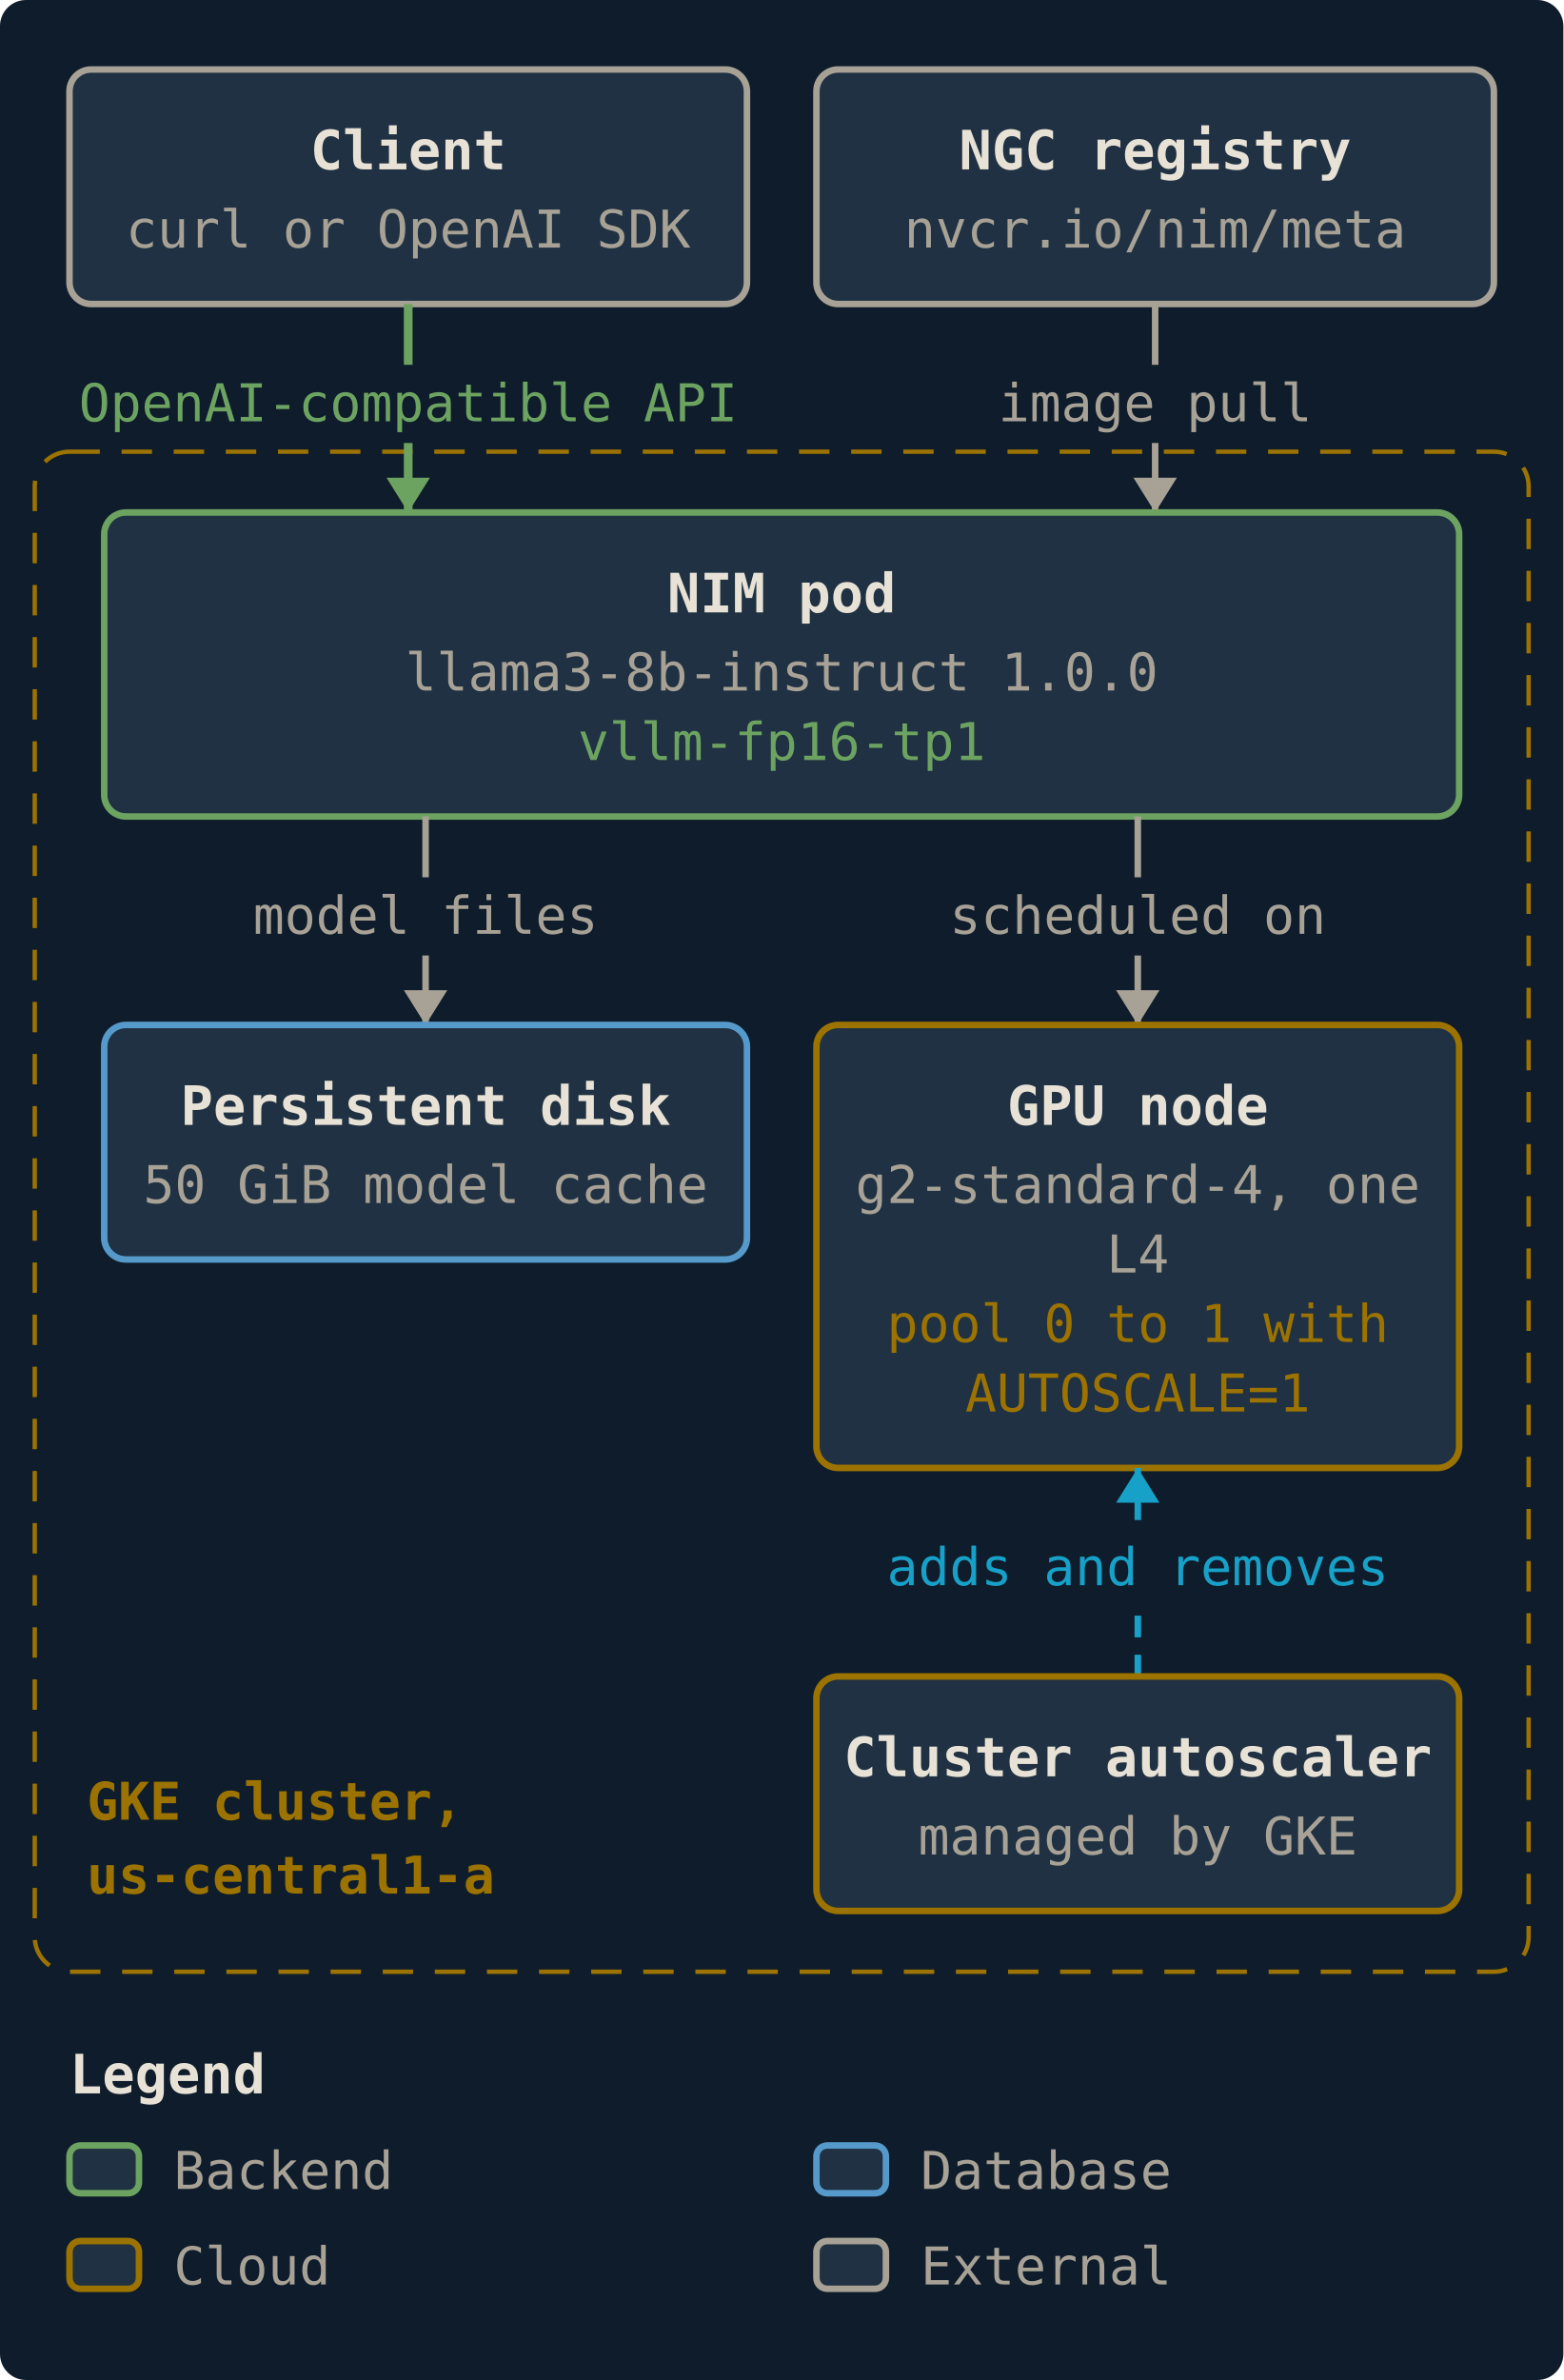
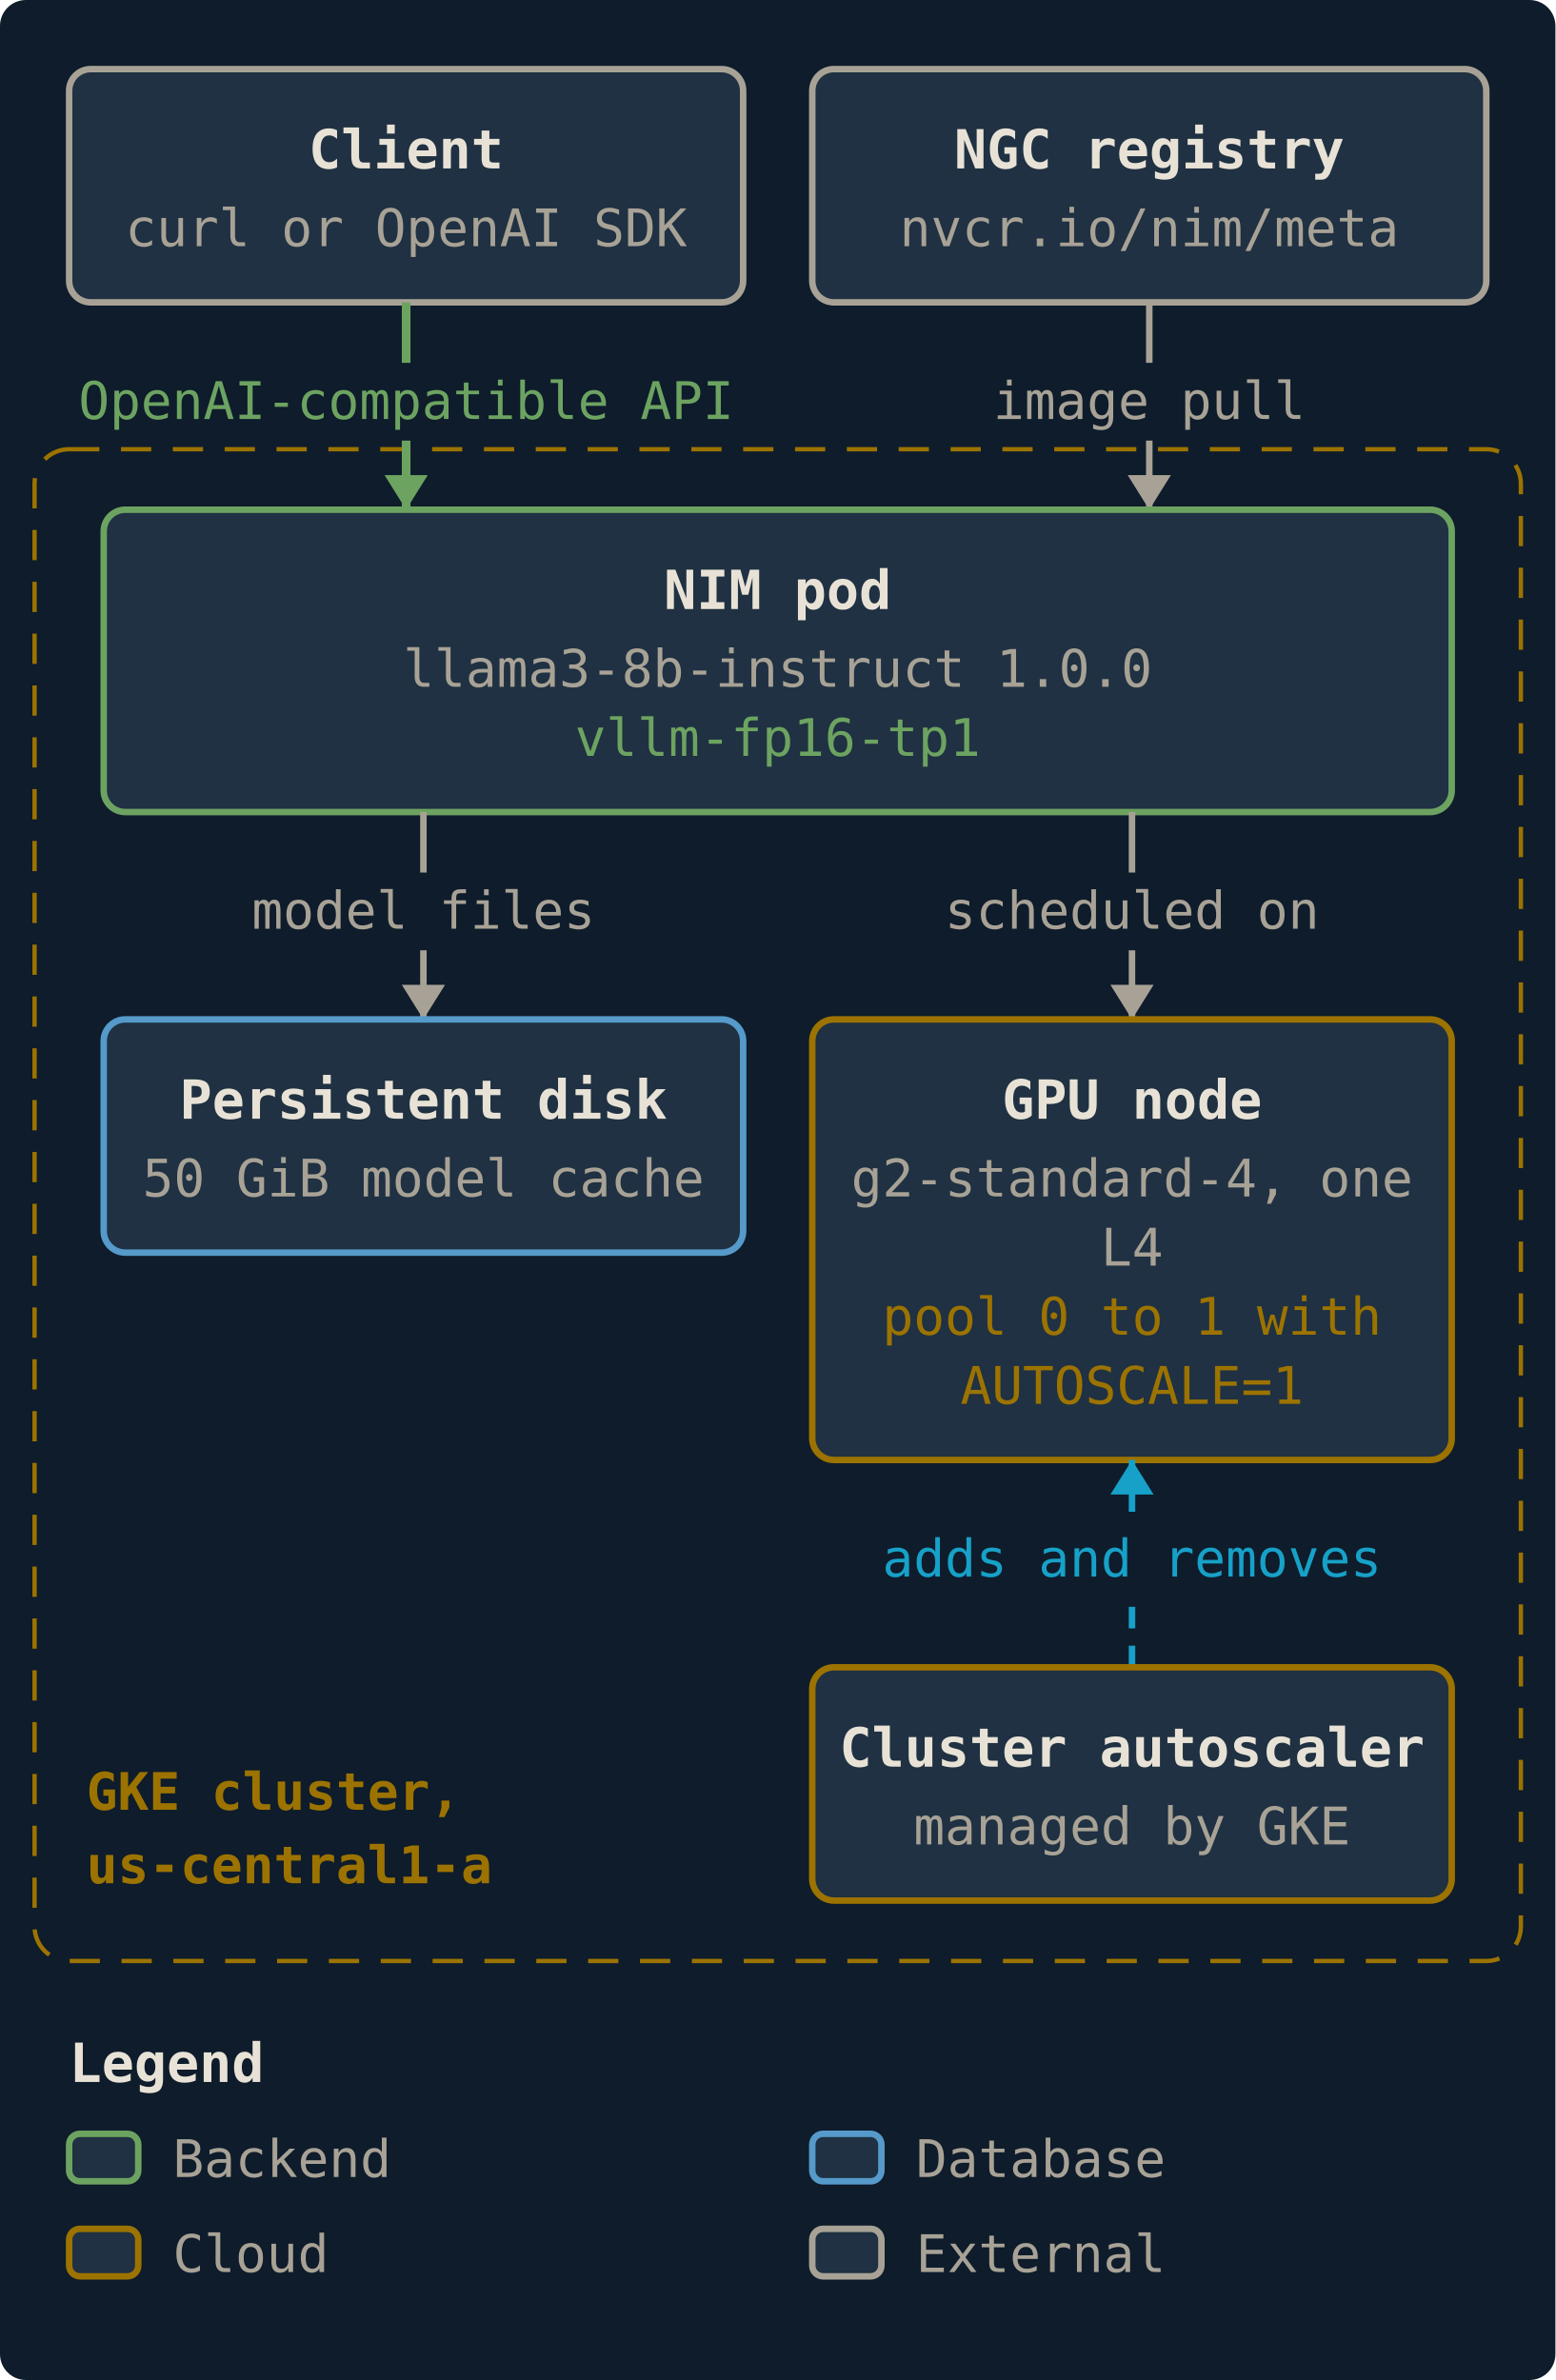
- <svg xmlns="http://www.w3.org/2000/svg" viewBox="0 0 360 548" role="img" font-family="ui-monospace, &quot;SFMono-Regular&quot;, &quot;SF Mono&quot;, Menlo, Consolas, monospace">
-   <rect width="360" height="548" rx="6" fill="#0E1C2B" />
+ <svg xmlns="http://www.w3.org/2000/svg" viewBox="0 0 360 551" role="img" font-family="ui-monospace, &quot;SFMono-Regular&quot;, &quot;SF Mono&quot;, Menlo, Consolas, monospace">
+   <rect width="360" height="551" rx="6" fill="#0E1C2B" />
  <rect x="16" y="16" width="156" height="54" rx="5" fill="#1F3142" stroke="#A8A296" stroke-width="1.5" />
  <text x="94" y="39" font-size="12.5" fill="#E8E2D6" text-anchor="middle" font-weight="600">Client</text>
  <text x="94" y="57" font-size="12" fill="#A8A296" text-anchor="middle">curl or OpenAI SDK</text>
  <rect x="188" y="16" width="156" height="54" rx="5" fill="#1F3142" stroke="#A8A296" stroke-width="1.5" />
  <text x="266" y="39" font-size="12.5" fill="#E8E2D6" text-anchor="middle" font-weight="600">NGC registry</text>
  <text x="266" y="57" font-size="12" fill="#A8A296" text-anchor="middle">nvcr.io/nim/meta</text>
  <rect x="8" y="104" width="344" height="350" rx="8" fill="none" stroke="#9C7300" stroke-dasharray="7 5" />
  <path d="M94 70 L94 118" fill="none" stroke="#6DA361" stroke-width="2" />
  <polygon points="89,110 99,110 94,118" fill="#6DA361" />
  <rect x="13.4" y="84" width="161.2" height="18" rx="3" fill="#0E1C2B" />
  <text x="94" y="97" font-size="12" fill="#6DA361" text-anchor="middle">OpenAI-compatible API</text>
  <path d="M266 70 L266 118" fill="none" stroke="#A8A296" stroke-width="1.5" />
  <polygon points="261,110 271,110 266,118" fill="#A8A296" />
  <rect x="225.0" y="84" width="82.0" height="18" rx="3" fill="#0E1C2B" />
  <text x="266" y="97" font-size="12" fill="#A8A296" text-anchor="middle">image pull</text>
  <rect x="24" y="118" width="312" height="70" rx="5" fill="#1F3142" stroke="#6DA361" stroke-width="1.5" />
  <text x="180" y="141" font-size="12.5" fill="#E8E2D6" text-anchor="middle" font-weight="600">NIM pod</text>
  <text x="180" y="159" font-size="12" fill="#A8A296" text-anchor="middle">llama3-8b-instruct 1.0.0</text>
  <text x="180" y="175" font-size="12" fill="#6DA361" text-anchor="middle">vllm-fp16-tp1</text>
  <path d="M98 188 L98 236" fill="none" stroke="#A8A296" stroke-width="1.5" />
  <polygon points="93,228 103,228 98,236" fill="#A8A296" />
  <rect x="53.4" y="202" width="89.2" height="18" rx="3" fill="#0E1C2B" />
  <text x="98" y="215" font-size="12" fill="#A8A296" text-anchor="middle">model files</text>
  <path d="M262 188 L262 236" fill="none" stroke="#A8A296" stroke-width="1.5" />
  <polygon points="257,228 267,228 262,236" fill="#A8A296" />
  <rect x="213.8" y="202" width="96.4" height="18" rx="3" fill="#0E1C2B" />
  <text x="262" y="215" font-size="12" fill="#A8A296" text-anchor="middle">scheduled on</text>
  <rect x="24" y="236" width="148" height="54" rx="5" fill="#1F3142" stroke="#559ACA" stroke-width="1.5" />
  <text x="98" y="259" font-size="12.5" fill="#E8E2D6" text-anchor="middle" font-weight="600">Persistent disk</text>
  <text x="98" y="277" font-size="12" fill="#A8A296" text-anchor="middle">50 GiB model cache</text>
  <rect x="188" y="236" width="148" height="102" rx="5" fill="#1F3142" stroke="#9C7300" stroke-width="1.5" />
  <text x="262" y="259" font-size="12.5" fill="#E8E2D6" text-anchor="middle" font-weight="600">GPU node</text>
  <text x="262" y="277" font-size="12" fill="#A8A296" text-anchor="middle">g2-standard-4, one</text>
  <text x="262" y="293" font-size="12" fill="#A8A296" text-anchor="middle">L4</text>
  <text x="262" y="309" font-size="12" fill="#9C7300" text-anchor="middle">pool 0 to 1 with</text>
  <text x="262" y="325" font-size="12" fill="#9C7300" text-anchor="middle">AUTOSCALE=1</text>
  <path d="M262 386 L262 338" fill="none" stroke="#17A1C8" stroke-width="1.5" stroke-dasharray="5 4" />
  <polygon points="257,346 267,346 262,338" fill="#17A1C8" />
  <rect x="199.4" y="352" width="125.2" height="18" rx="3" fill="#0E1C2B" />
  <text x="262" y="365" font-size="12" fill="#17A1C8" text-anchor="middle">adds and removes</text>
  <rect x="188" y="386" width="148" height="54" rx="5" fill="#1F3142" stroke="#9C7300" stroke-width="1.5" />
  <text x="262" y="409" font-size="12.5" fill="#E8E2D6" text-anchor="middle" font-weight="600">Cluster autoscaler</text>
  <text x="262" y="427" font-size="12" fill="#A8A296" text-anchor="middle">managed by GKE</text>
  <text x="20" y="419" font-size="12" fill="#9C7300" font-weight="600">GKE cluster,</text>
  <text x="20" y="436" font-size="12" fill="#9C7300" font-weight="600">us-central1-a</text>
  <text x="16" y="482" font-size="12.5" fill="#E8E2D6" font-weight="600">Legend</text>
  <rect x="16" y="494" width="16" height="11" rx="2.5" fill="#1F3142" stroke="#6DA361" stroke-width="1.5" />
  <text x="40" y="504" font-size="12" fill="#A8A296">Backend</text>
  <rect x="188" y="494" width="16" height="11" rx="2.5" fill="#1F3142" stroke="#559ACA" stroke-width="1.5" />
  <text x="212" y="504" font-size="12" fill="#A8A296">Database</text>
  <rect x="16" y="516" width="16" height="11" rx="2.5" fill="#1F3142" stroke="#9C7300" stroke-width="1.5" />
  <text x="40" y="526" font-size="12" fill="#A8A296">Cloud</text>
  <rect x="188" y="516" width="16" height="11" rx="2.5" fill="#1F3142" stroke="#A8A296" stroke-width="1.5" />
  <text x="212" y="526" font-size="12" fill="#A8A296">External</text>
</svg>
